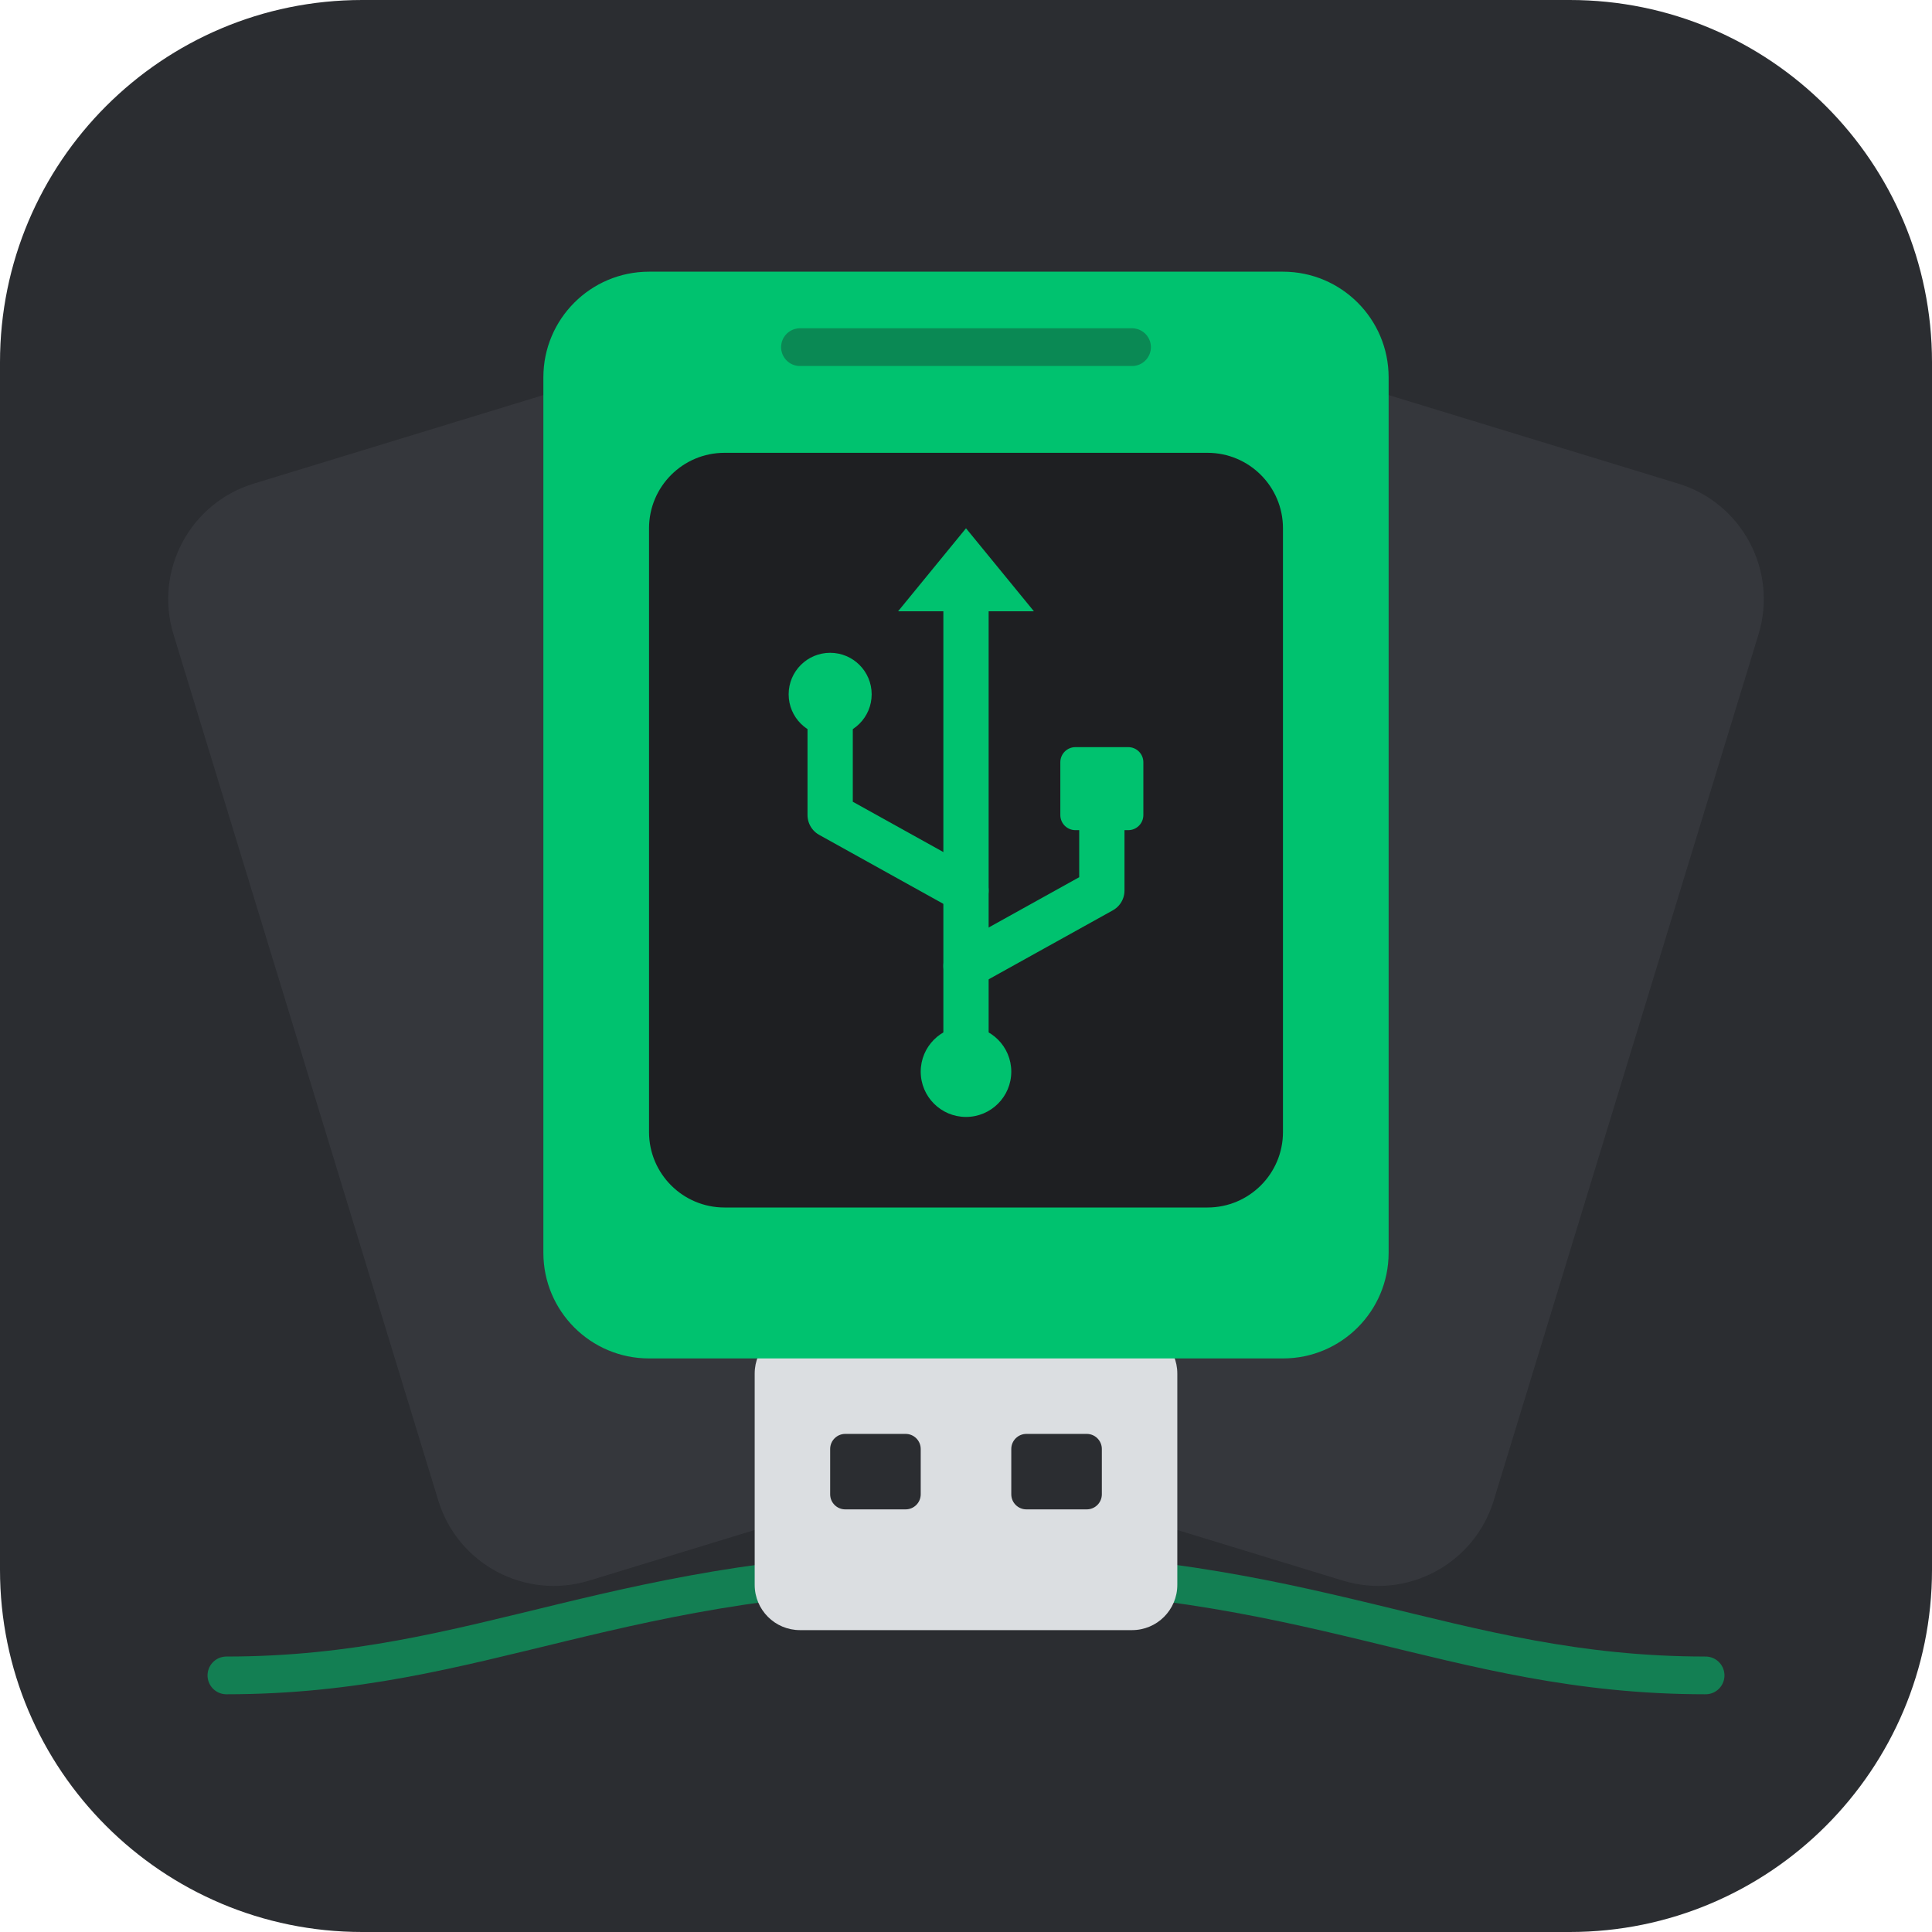
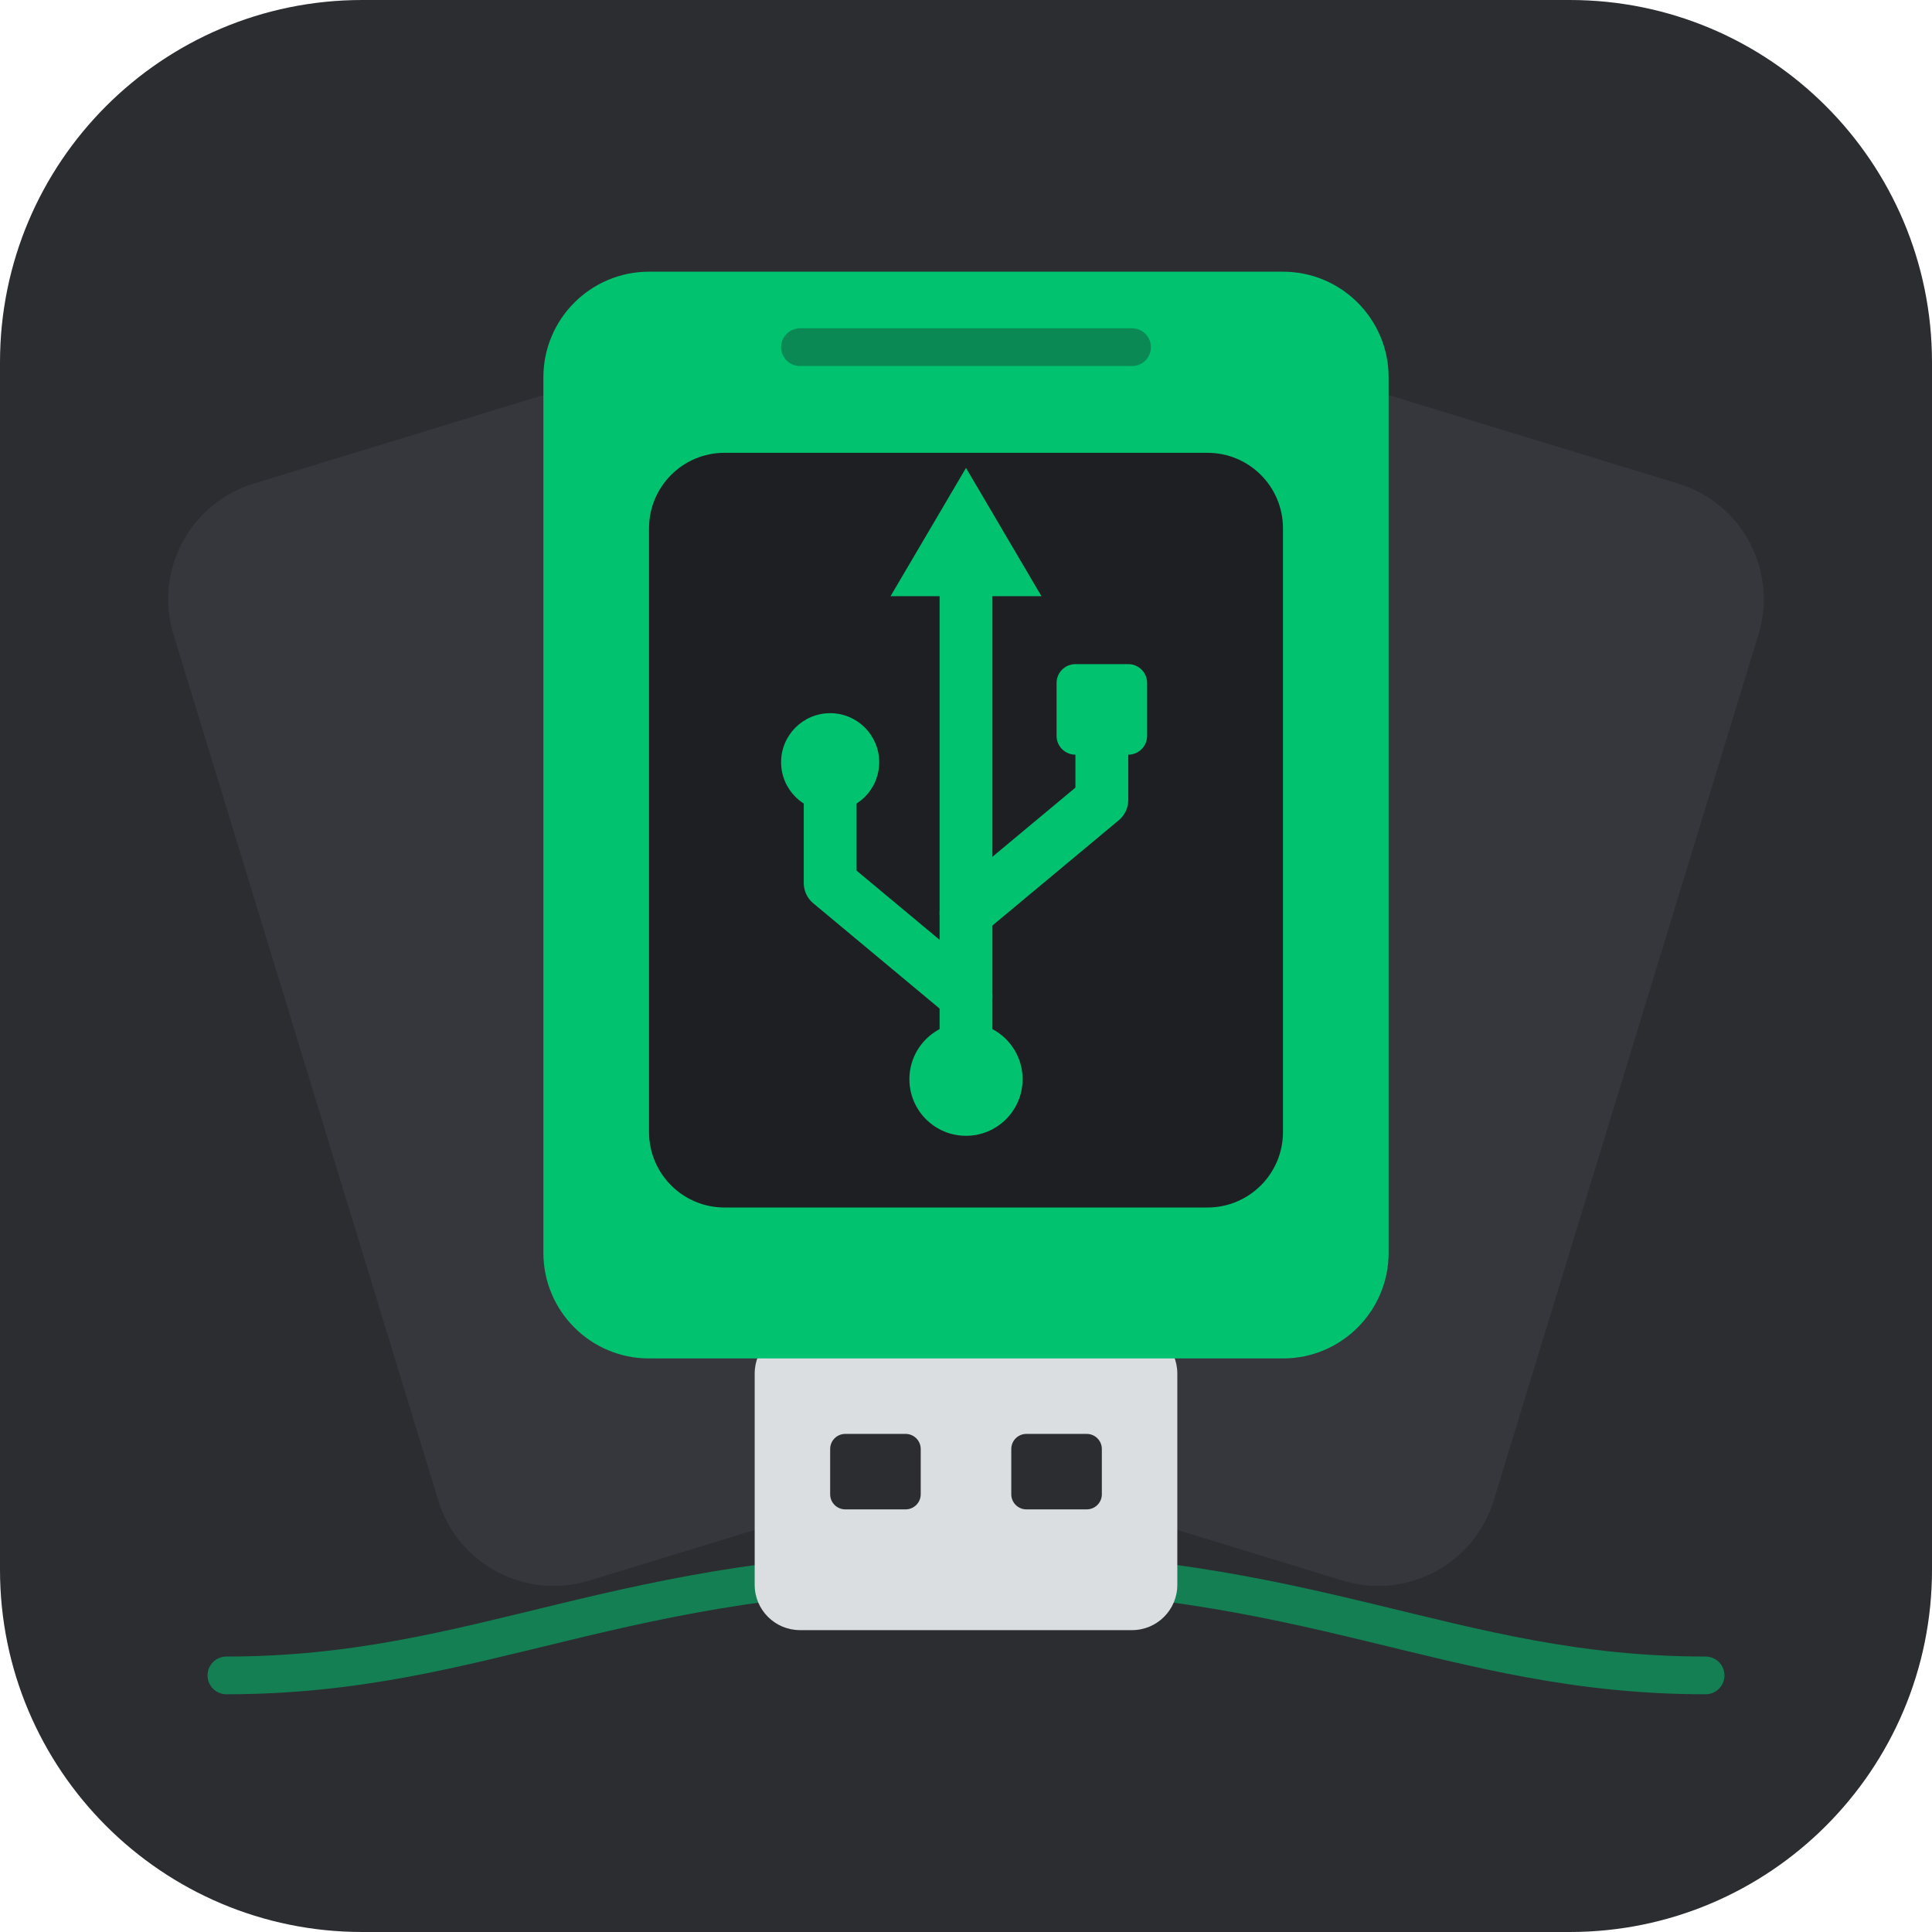
<svg xmlns="http://www.w3.org/2000/svg" width="256" height="256" viewBox="0 0 256 256" role="img" aria-label="USB Loader NX">
  <rect width="256" height="256" rx="48" fill="#2B2D31" />
  <g fill="#35373C">
    <rect x="72" y="44" width="112" height="152" rx="16" transform="rotate(-17 128 236)" />
    <rect x="72" y="44" width="112" height="152" rx="16" transform="rotate(17 128 236)" />
  </g>
  <path d="M30 222c34 0 52-14 98-14s64 14 98 14" fill="none" stroke="#00C26F" stroke-width="5" stroke-linecap="round" opacity=".55" />
  <rect x="100" y="176" width="56" height="40" rx="6" fill="#DBDEE1" />
  <rect x="110" y="190" width="12" height="10" rx="2" fill="#2B2D31" />
  <rect x="134" y="190" width="12" height="10" rx="2" fill="#2B2D31" />
  <path d="M86 36h84a14 14 0 0 1 14 14v116a14 14 0 0 1-14 14H86a14 14 0 0 1-14-14V50a14 14 0 0 1 14-14z" fill="#00C26F" />
  <path d="M106 46h44" stroke="#1E1F22" stroke-width="5" stroke-linecap="round" opacity=".35" />
  <rect x="86" y="60" width="84" height="100" rx="10" fill="#1E1F22" />
-   <g fill="none" stroke="#00C26F" stroke-width="6" stroke-linecap="round" stroke-linejoin="round">
-     <path d="M128 76v64" />
-     <path d="M128 118l-18-10v-12" />
-     <path d="M128 128l18-10v-10" />
+   <g fill="none" stroke="#00C26F" stroke-width="7" stroke-linecap="round" stroke-linejoin="round">
+     <path d="M128 78v62" />
+     <path d="M128 132l-18-15v-11" />
+     <path d="M128 121l18-15v-7" />
  </g>
-   <path d="M128 70l-9 11h18z" fill="#00C26F" />
-   <circle cx="110" cy="92" r="5.5" fill="#00C26F" />
-   <rect x="140.5" y="99" width="11" height="11" rx="2" fill="#00C26F" />
-   <circle cx="128" cy="142" r="6" fill="#00C26F" />
+   <path d="M128 62l-10 17h20z" fill="#00C26F" />
+   <circle cx="110" cy="101" r="6.5" fill="#00C26F" />
+   <rect x="140" y="88" width="12" height="12" rx="2.5" fill="#00C26F" />
+   <circle cx="128" cy="143" r="7.5" fill="#00C26F" />
</svg>
